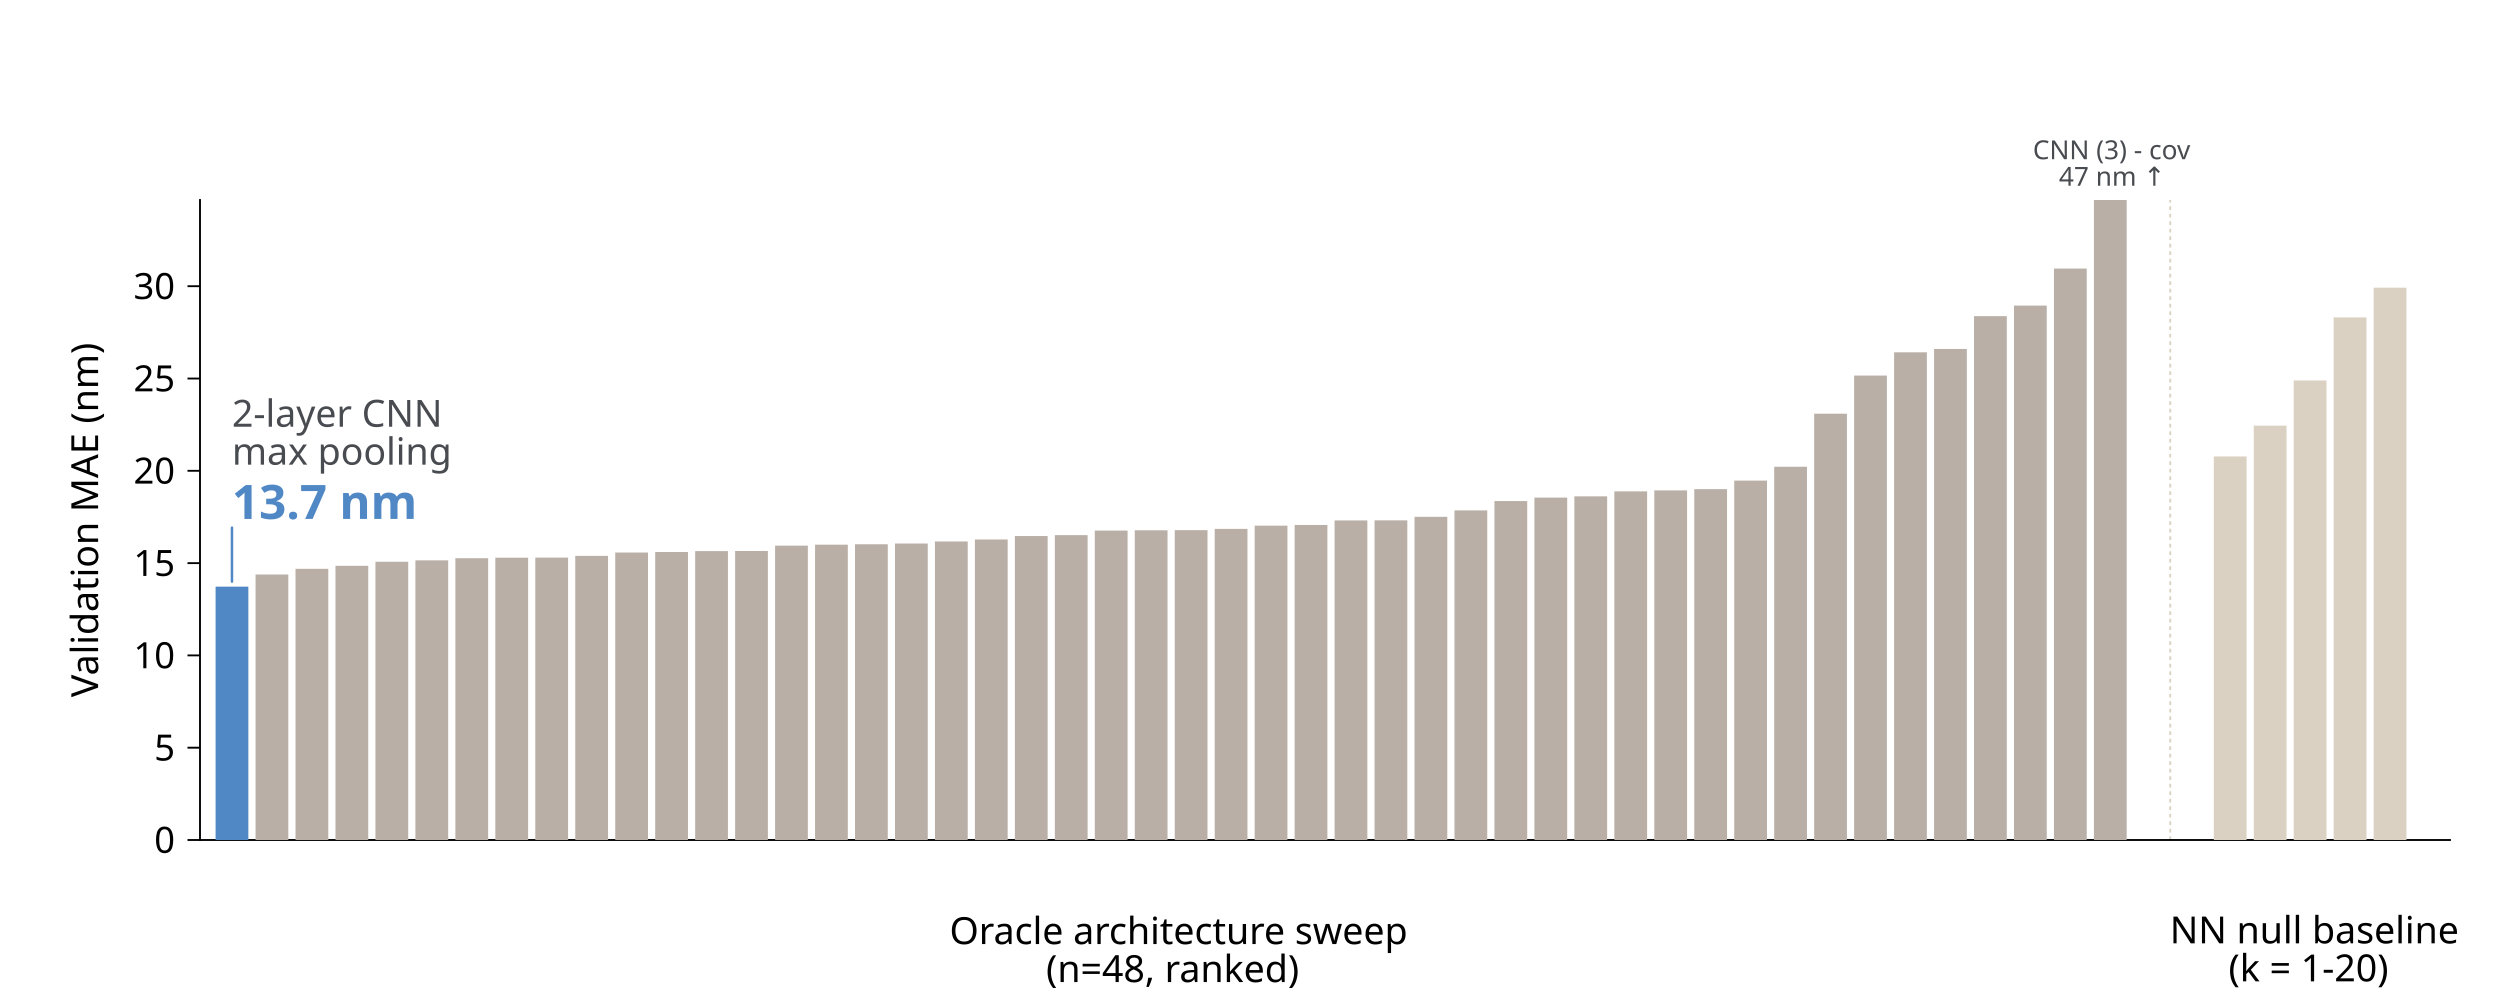
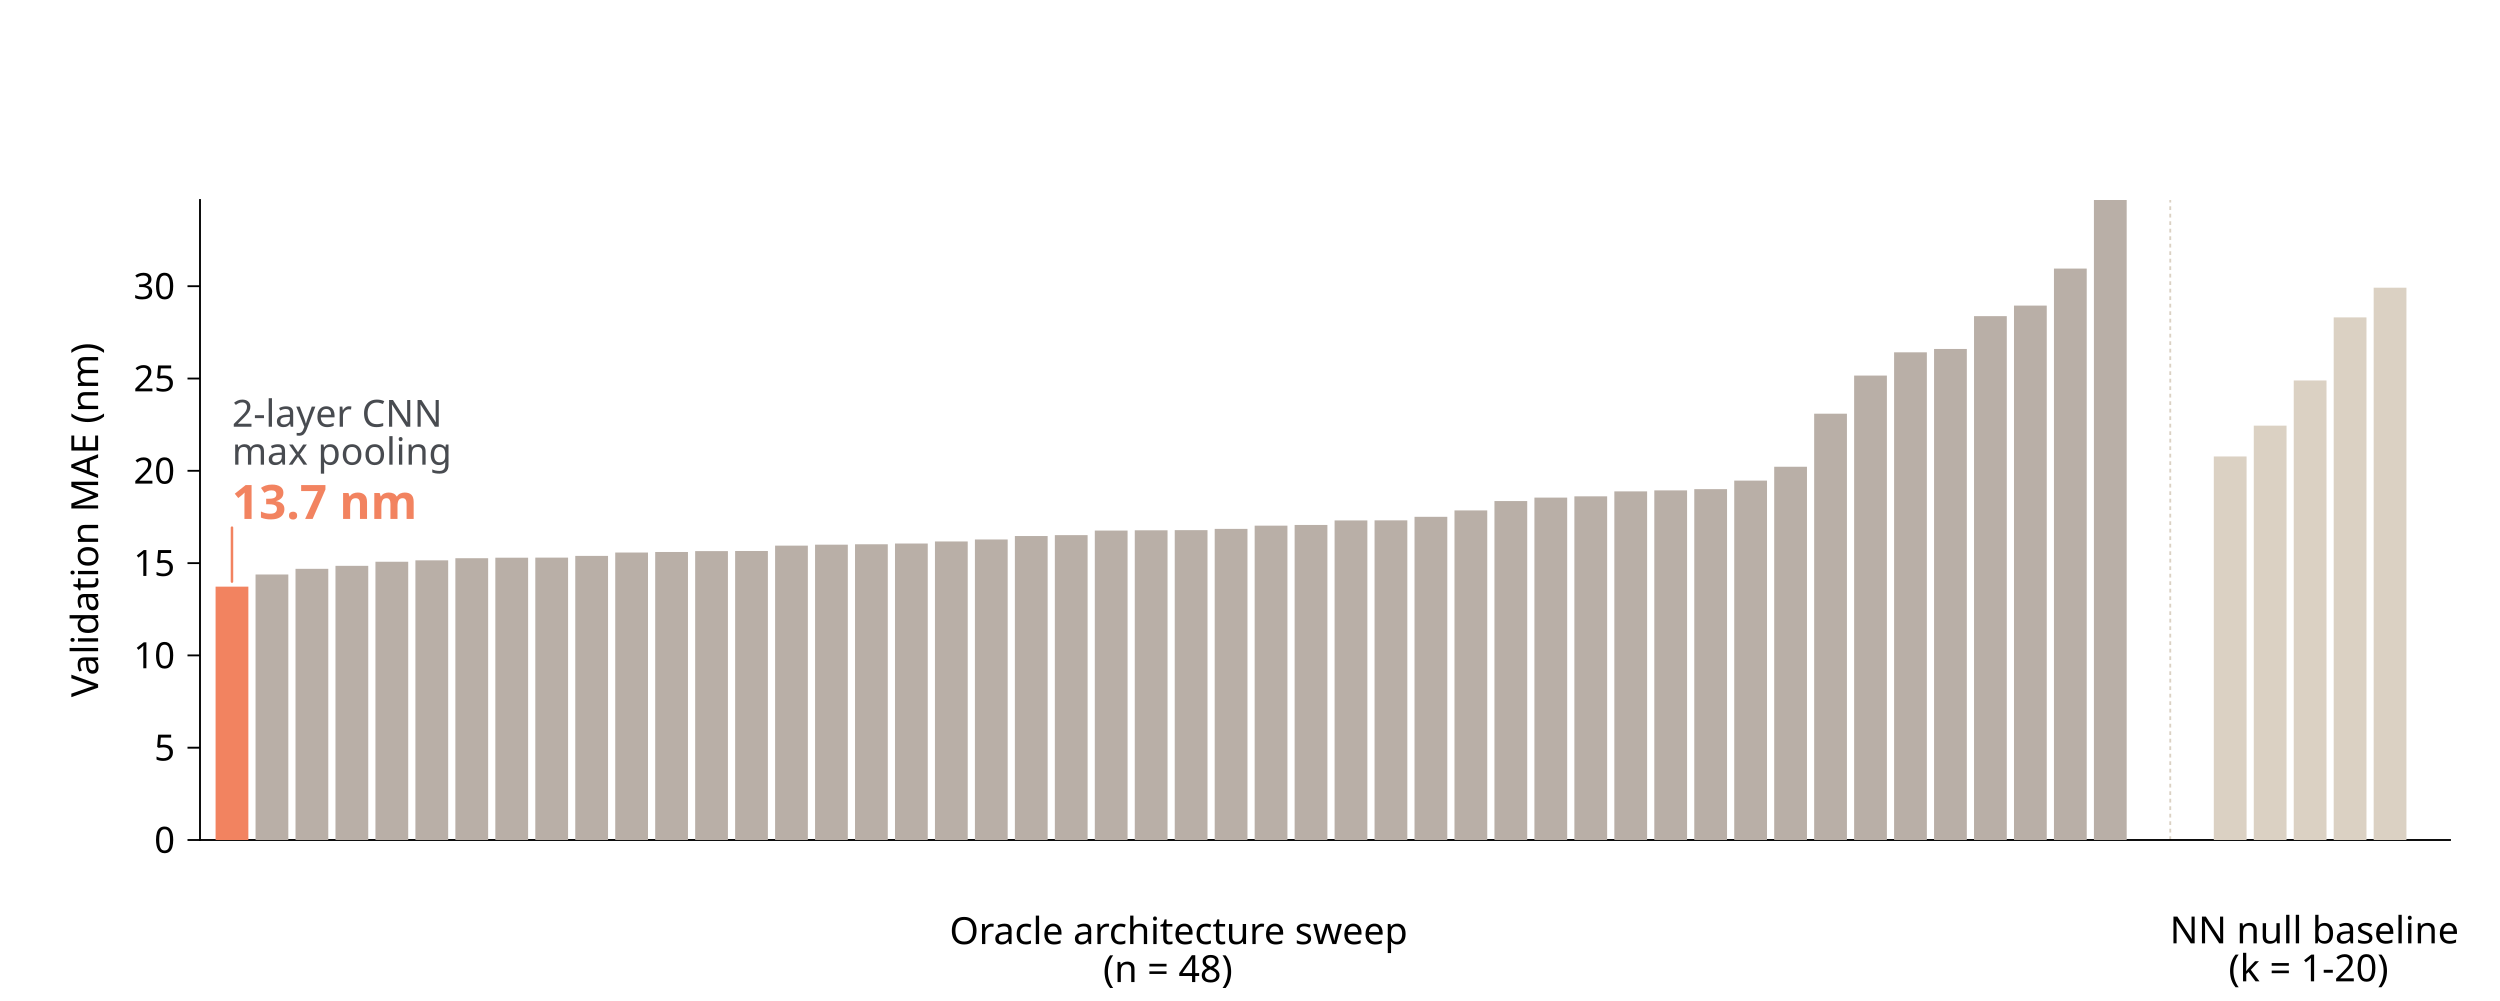
<svg xmlns="http://www.w3.org/2000/svg" xmlns:xlink="http://www.w3.org/1999/xlink" width="1000pt" height="400pt" viewBox="0 0 1000 400" version="1.1">
  <defs>
    <style type="text/css">*{stroke-linejoin: round; stroke-linecap: butt}</style>
  </defs>
  <g id="figure_1">
    <g id="patch_1">
      <path d="M 0 400  L 1000 400  L 1000 0  L 0 0  L 0 400  z " style="fill: none" />
    </g>
    <g id="axes_1">
      <g id="patch_2">
        <path d="M 80 336  L 980 336  L 980 80  L 80 80  L 80 336  z " style="fill: none" />
      </g>
      <g id="matplotlib.axis_1" />
      <g id="matplotlib.axis_2">
        <g id="ytick_1">
          <g id="line2d_1">
            <defs>
-               <path id="m1424b838b2" d="M 0 0  L -5 0  " style="stroke: #000000; stroke-width: 0.75" />
+               <path id="mfc82726fc3" d="M 0 0  L -5 0  " style="stroke: #000000; stroke-width: 0.75" />
            </defs>
            <g>
-               <use xlink:href="#m1424b838b2" x="80" y="336" style="stroke: #000000; stroke-width: 0.75" />
+               <use xlink:href="#mfc82726fc3" x="80" y="336" style="stroke: #000000; stroke-width: 0.75" />
            </g>
          </g>
          <g id="text_1">
            <text style="font-size: 14.5px; font-family: 'Atkinson Hyperlegible Mono'; text-anchor: end" x="70" y="341.133" transform="rotate(-0 70 341.1328)">0</text>
          </g>
        </g>
        <g id="ytick_2">
          <g id="line2d_2">
            <g>
-               <use xlink:href="#m1424b838b2" x="80" y="299.081" style="stroke: #000000; stroke-width: 0.75" />
+               <use xlink:href="#mfc82726fc3" x="80" y="299.081" style="stroke: #000000; stroke-width: 0.75" />
            </g>
          </g>
          <g id="text_2">
            <text style="font-size: 14.5px; font-family: 'Atkinson Hyperlegible Mono'; text-anchor: end" x="70" y="304.214" transform="rotate(-0 70 304.2135)">5</text>
          </g>
        </g>
        <g id="ytick_3">
          <g id="line2d_3">
            <g>
-               <use xlink:href="#m1424b838b2" x="80" y="262.161" style="stroke: #000000; stroke-width: 0.75" />
+               <use xlink:href="#mfc82726fc3" x="80" y="262.161" style="stroke: #000000; stroke-width: 0.75" />
            </g>
          </g>
          <g id="text_3">
            <text style="font-size: 14.5px; font-family: 'Atkinson Hyperlegible Mono'; text-anchor: end" x="70" y="267.294" transform="rotate(-0 70 267.2943)">10</text>
          </g>
        </g>
        <g id="ytick_4">
          <g id="line2d_4">
            <g>
-               <use xlink:href="#m1424b838b2" x="80" y="225.242" style="stroke: #000000; stroke-width: 0.75" />
+               <use xlink:href="#mfc82726fc3" x="80" y="225.242" style="stroke: #000000; stroke-width: 0.75" />
            </g>
          </g>
          <g id="text_4">
            <text style="font-size: 14.5px; font-family: 'Atkinson Hyperlegible Mono'; text-anchor: end" x="70" y="230.375" transform="rotate(-0 70 230.375)">15</text>
          </g>
        </g>
        <g id="ytick_5">
          <g id="line2d_5">
            <g>
-               <use xlink:href="#m1424b838b2" x="80" y="188.323" style="stroke: #000000; stroke-width: 0.75" />
+               <use xlink:href="#mfc82726fc3" x="80" y="188.323" style="stroke: #000000; stroke-width: 0.75" />
            </g>
          </g>
          <g id="text_5">
            <text style="font-size: 14.5px; font-family: 'Atkinson Hyperlegible Mono'; text-anchor: end" x="70" y="193.456" transform="rotate(-0 70 193.4557)">20</text>
          </g>
        </g>
        <g id="ytick_6">
          <g id="line2d_6">
            <g>
-               <use xlink:href="#m1424b838b2" x="80" y="151.404" style="stroke: #000000; stroke-width: 0.75" />
+               <use xlink:href="#mfc82726fc3" x="80" y="151.404" style="stroke: #000000; stroke-width: 0.75" />
            </g>
          </g>
          <g id="text_6">
            <text style="font-size: 14.5px; font-family: 'Atkinson Hyperlegible Mono'; text-anchor: end" x="70" y="156.536" transform="rotate(-0 70 156.5365)">25</text>
          </g>
        </g>
        <g id="ytick_7">
          <g id="line2d_7">
            <g>
-               <use xlink:href="#m1424b838b2" x="80" y="114.484" style="stroke: #000000; stroke-width: 0.75" />
+               <use xlink:href="#mfc82726fc3" x="80" y="114.484" style="stroke: #000000; stroke-width: 0.75" />
            </g>
          </g>
          <g id="text_7">
            <text style="font-size: 14.5px; font-family: 'Atkinson Hyperlegible Mono'; text-anchor: end" x="70" y="119.617" transform="rotate(-0 70 119.6172)">30</text>
          </g>
        </g>
        <g id="text_8">
          <text style="font-weight: 500; font-size: 15px; font-family: 'Atkinson Hyperlegible Next', 'Noto Sans', 'DejaVu Sans'; text-anchor: middle" x="39.241" y="208" transform="rotate(-90 39.24063 208)">Validation MAE (nm)</text>
        </g>
      </g>
      <g id="line2d_8">
-         <path d="M 868.099 336  L 868.099 80  " clip-path="url(#pbdd499fc5e)" style="fill: none; stroke-dasharray: 1.5,1.5; stroke-dashoffset: 0; stroke: #dbd1c3; stroke-width: 0.75" />
+         <path d="M 868.099 336  L 868.099 80  " clip-path="url(#p61dc56d2ec)" style="fill: none; stroke-dasharray: 1.5,1.5; stroke-dashoffset: 0; stroke: #dbd1c3; stroke-width: 0.75" />
      </g>
      <g id="patch_3">
        <path d="M 80 336  L 80 80  " style="fill: none; stroke: #000000; stroke-width: 0.75; stroke-linejoin: miter; stroke-linecap: square" />
      </g>
      <g id="patch_4">
        <path d="M 80 336  L 980 336  " style="fill: none; stroke: #000000; stroke-width: 0.75; stroke-linejoin: miter; stroke-linecap: square" />
      </g>
      <g id="patch_5">
-         <path d="M 86.234 336  L 99.343 336  L 99.343 234.659  L 86.234 234.659  z " clip-path="url(#pbdd499fc5e)" style="fill: #5088c5" />
+         <path d="M 86.234 336  L 99.343 336  L 99.343 234.659  L 86.234 234.659  z " clip-path="url(#p61dc56d2ec)" style="fill: #f28360" />
      </g>
      <g id="patch_6">
-         <path d="M 102.22 336  L 115.329 336  L 115.329 229.795  L 102.22 229.795  z " clip-path="url(#pbdd499fc5e)" style="fill: #b9afa7" />
+         <path d="M 102.22 336  L 115.329 336  L 115.329 229.795  L 102.22 229.795  z " clip-path="url(#p61dc56d2ec)" style="fill: #b9afa7" />
      </g>
      <g id="patch_7">
-         <path d="M 118.206 336  L 131.314 336  L 131.314 227.531  L 118.206 227.531  z " clip-path="url(#pbdd499fc5e)" style="fill: #b9afa7" />
+         <path d="M 118.206 336  L 131.314 336  L 131.314 227.531  L 118.206 227.531  z " clip-path="url(#p61dc56d2ec)" style="fill: #b9afa7" />
      </g>
      <g id="patch_8">
-         <path d="M 134.192 336  L 147.3 336  L 147.3 226.334  L 134.192 226.334  z " clip-path="url(#pbdd499fc5e)" style="fill: #b9afa7" />
+         <path d="M 134.192 336  L 147.3 336  L 147.3 226.334  L 134.192 226.334  z " clip-path="url(#p61dc56d2ec)" style="fill: #b9afa7" />
      </g>
      <g id="patch_9">
-         <path d="M 150.178 336  L 163.286 336  L 163.286 224.699  L 150.178 224.699  z " clip-path="url(#pbdd499fc5e)" style="fill: #b9afa7" />
+         <path d="M 150.178 336  L 163.286 336  L 163.286 224.699  L 150.178 224.699  z " clip-path="url(#p61dc56d2ec)" style="fill: #b9afa7" />
      </g>
      <g id="patch_10">
-         <path d="M 166.163 336  L 179.272 336  L 179.272 224.131  L 166.163 224.131  z " clip-path="url(#pbdd499fc5e)" style="fill: #b9afa7" />
+         <path d="M 166.163 336  L 179.272 336  L 179.272 224.131  L 166.163 224.131  z " clip-path="url(#p61dc56d2ec)" style="fill: #b9afa7" />
      </g>
      <g id="patch_11">
-         <path d="M 182.149 336  L 195.258 336  L 195.258 223.285  L 182.149 223.285  z " clip-path="url(#pbdd499fc5e)" style="fill: #b9afa7" />
+         <path d="M 182.149 336  L 195.258 336  L 195.258 223.285  L 182.149 223.285  z " clip-path="url(#p61dc56d2ec)" style="fill: #b9afa7" />
      </g>
      <g id="patch_12">
-         <path d="M 198.135 336  L 211.243 336  L 211.243 223.082  L 198.135 223.082  z " clip-path="url(#pbdd499fc5e)" style="fill: #b9afa7" />
+         <path d="M 198.135 336  L 211.243 336  L 211.243 223.082  L 198.135 223.082  z " clip-path="url(#p61dc56d2ec)" style="fill: #b9afa7" />
      </g>
      <g id="patch_13">
-         <path d="M 214.121 336  L 227.229 336  L 227.229 223.047  L 214.121 223.047  z " clip-path="url(#pbdd499fc5e)" style="fill: #b9afa7" />
+         <path d="M 214.121 336  L 227.229 336  L 227.229 223.047  L 214.121 223.047  z " clip-path="url(#p61dc56d2ec)" style="fill: #b9afa7" />
      </g>
      <g id="patch_14">
-         <path d="M 230.107 336  L 243.215 336  L 243.215 222.358  L 230.107 222.358  z " clip-path="url(#pbdd499fc5e)" style="fill: #b9afa7" />
+         <path d="M 230.107 336  L 243.215 336  L 243.215 222.358  L 230.107 222.358  z " clip-path="url(#p61dc56d2ec)" style="fill: #b9afa7" />
      </g>
      <g id="patch_15">
-         <path d="M 246.092 336  L 259.201 336  L 259.201 221.009  L 246.092 221.009  z " clip-path="url(#pbdd499fc5e)" style="fill: #b9afa7" />
+         <path d="M 246.092 336  L 259.201 336  L 259.201 221.009  L 246.092 221.009  z " clip-path="url(#p61dc56d2ec)" style="fill: #b9afa7" />
      </g>
      <g id="patch_16">
-         <path d="M 262.078 336  L 275.187 336  L 275.187 220.797  L 262.078 220.797  z " clip-path="url(#pbdd499fc5e)" style="fill: #b9afa7" />
+         <path d="M 262.078 336  L 275.187 336  L 275.187 220.797  L 262.078 220.797  z " clip-path="url(#p61dc56d2ec)" style="fill: #b9afa7" />
      </g>
      <g id="patch_17">
-         <path d="M 278.064 336  L 291.172 336  L 291.172 220.443  L 278.064 220.443  z " clip-path="url(#pbdd499fc5e)" style="fill: #b9afa7" />
+         <path d="M 278.064 336  L 291.172 336  L 291.172 220.443  L 278.064 220.443  z " clip-path="url(#p61dc56d2ec)" style="fill: #b9afa7" />
      </g>
      <g id="patch_18">
-         <path d="M 294.05 336  L 307.158 336  L 307.158 220.397  L 294.05 220.397  z " clip-path="url(#pbdd499fc5e)" style="fill: #b9afa7" />
+         <path d="M 294.05 336  L 307.158 336  L 307.158 220.397  L 294.05 220.397  z " clip-path="url(#p61dc56d2ec)" style="fill: #b9afa7" />
      </g>
      <g id="patch_19">
-         <path d="M 310.036 336  L 323.144 336  L 323.144 218.253  L 310.036 218.253  z " clip-path="url(#pbdd499fc5e)" style="fill: #b9afa7" />
+         <path d="M 310.036 336  L 323.144 336  L 323.144 218.253  L 310.036 218.253  z " clip-path="url(#p61dc56d2ec)" style="fill: #b9afa7" />
      </g>
      <g id="patch_20">
-         <path d="M 326.021 336  L 339.13 336  L 339.13 217.872  L 326.021 217.872  z " clip-path="url(#pbdd499fc5e)" style="fill: #b9afa7" />
+         <path d="M 326.021 336  L 339.13 336  L 339.13 217.872  L 326.021 217.872  z " clip-path="url(#p61dc56d2ec)" style="fill: #b9afa7" />
      </g>
      <g id="patch_21">
-         <path d="M 342.007 336  L 355.115 336  L 355.115 217.706  L 342.007 217.706  z " clip-path="url(#pbdd499fc5e)" style="fill: #b9afa7" />
+         <path d="M 342.007 336  L 355.115 336  L 355.115 217.706  L 342.007 217.706  z " clip-path="url(#p61dc56d2ec)" style="fill: #b9afa7" />
      </g>
      <g id="patch_22">
-         <path d="M 357.993 336  L 371.101 336  L 371.101 217.408  L 357.993 217.408  z " clip-path="url(#pbdd499fc5e)" style="fill: #b9afa7" />
+         <path d="M 357.993 336  L 371.101 336  L 371.101 217.408  L 357.993 217.408  z " clip-path="url(#p61dc56d2ec)" style="fill: #b9afa7" />
      </g>
      <g id="patch_23">
-         <path d="M 373.979 336  L 387.087 336  L 387.087 216.585  L 373.979 216.585  z " clip-path="url(#pbdd499fc5e)" style="fill: #b9afa7" />
+         <path d="M 373.979 336  L 387.087 336  L 387.087 216.585  L 373.979 216.585  z " clip-path="url(#p61dc56d2ec)" style="fill: #b9afa7" />
      </g>
      <g id="patch_24">
-         <path d="M 389.964 336  L 403.073 336  L 403.073 215.79  L 389.964 215.79  z " clip-path="url(#pbdd499fc5e)" style="fill: #b9afa7" />
+         <path d="M 389.964 336  L 403.073 336  L 403.073 215.79  L 389.964 215.79  z " clip-path="url(#p61dc56d2ec)" style="fill: #b9afa7" />
      </g>
      <g id="patch_25">
-         <path d="M 405.95 336  L 419.059 336  L 419.059 214.41  L 405.95 214.41  z " clip-path="url(#pbdd499fc5e)" style="fill: #b9afa7" />
+         <path d="M 405.95 336  L 419.059 336  L 419.059 214.41  L 405.95 214.41  z " clip-path="url(#p61dc56d2ec)" style="fill: #b9afa7" />
      </g>
      <g id="patch_26">
-         <path d="M 421.936 336  L 435.044 336  L 435.044 214.051  L 421.936 214.051  z " clip-path="url(#pbdd499fc5e)" style="fill: #b9afa7" />
+         <path d="M 421.936 336  L 435.044 336  L 435.044 214.051  L 421.936 214.051  z " clip-path="url(#p61dc56d2ec)" style="fill: #b9afa7" />
      </g>
      <g id="patch_27">
-         <path d="M 437.922 336  L 451.03 336  L 451.03 212.223  L 437.922 212.223  z " clip-path="url(#pbdd499fc5e)" style="fill: #b9afa7" />
+         <path d="M 437.922 336  L 451.03 336  L 451.03 212.223  L 437.922 212.223  z " clip-path="url(#p61dc56d2ec)" style="fill: #b9afa7" />
      </g>
      <g id="patch_28">
-         <path d="M 453.908 336  L 467.016 336  L 467.016 212.114  L 453.908 212.114  z " clip-path="url(#pbdd499fc5e)" style="fill: #b9afa7" />
+         <path d="M 453.908 336  L 467.016 336  L 467.016 212.114  L 453.908 212.114  z " clip-path="url(#p61dc56d2ec)" style="fill: #b9afa7" />
      </g>
      <g id="patch_29">
-         <path d="M 469.893 336  L 483.002 336  L 483.002 212.055  L 469.893 212.055  z " clip-path="url(#pbdd499fc5e)" style="fill: #b9afa7" />
+         <path d="M 469.893 336  L 483.002 336  L 483.002 212.055  L 469.893 212.055  z " clip-path="url(#p61dc56d2ec)" style="fill: #b9afa7" />
      </g>
      <g id="patch_30">
-         <path d="M 485.879 336  L 498.988 336  L 498.988 211.556  L 485.879 211.556  z " clip-path="url(#pbdd499fc5e)" style="fill: #b9afa7" />
+         <path d="M 485.879 336  L 498.988 336  L 498.988 211.556  L 485.879 211.556  z " clip-path="url(#p61dc56d2ec)" style="fill: #b9afa7" />
      </g>
      <g id="patch_31">
-         <path d="M 501.865 336  L 514.973 336  L 514.973 210.262  L 501.865 210.262  z " clip-path="url(#pbdd499fc5e)" style="fill: #b9afa7" />
+         <path d="M 501.865 336  L 514.973 336  L 514.973 210.262  L 501.865 210.262  z " clip-path="url(#p61dc56d2ec)" style="fill: #b9afa7" />
      </g>
      <g id="patch_32">
-         <path d="M 517.851 336  L 530.959 336  L 530.959 209.983  L 517.851 209.983  z " clip-path="url(#pbdd499fc5e)" style="fill: #b9afa7" />
+         <path d="M 517.851 336  L 530.959 336  L 530.959 209.983  L 517.851 209.983  z " clip-path="url(#p61dc56d2ec)" style="fill: #b9afa7" />
      </g>
      <g id="patch_33">
-         <path d="M 533.837 336  L 546.945 336  L 546.945 208.169  L 533.837 208.169  z " clip-path="url(#pbdd499fc5e)" style="fill: #b9afa7" />
+         <path d="M 533.837 336  L 546.945 336  L 546.945 208.169  L 533.837 208.169  z " clip-path="url(#p61dc56d2ec)" style="fill: #b9afa7" />
      </g>
      <g id="patch_34">
-         <path d="M 549.822 336  L 562.931 336  L 562.931 208.138  L 549.822 208.138  z " clip-path="url(#pbdd499fc5e)" style="fill: #b9afa7" />
+         <path d="M 549.822 336  L 562.931 336  L 562.931 208.138  L 549.822 208.138  z " clip-path="url(#p61dc56d2ec)" style="fill: #b9afa7" />
      </g>
      <g id="patch_35">
-         <path d="M 565.808 336  L 578.917 336  L 578.917 206.727  L 565.808 206.727  z " clip-path="url(#pbdd499fc5e)" style="fill: #b9afa7" />
+         <path d="M 565.808 336  L 578.917 336  L 578.917 206.727  L 565.808 206.727  z " clip-path="url(#p61dc56d2ec)" style="fill: #b9afa7" />
      </g>
      <g id="patch_36">
-         <path d="M 581.794 336  L 594.902 336  L 594.902 204.164  L 581.794 204.164  z " clip-path="url(#pbdd499fc5e)" style="fill: #b9afa7" />
+         <path d="M 581.794 336  L 594.902 336  L 594.902 204.164  L 581.794 204.164  z " clip-path="url(#p61dc56d2ec)" style="fill: #b9afa7" />
      </g>
      <g id="patch_37">
-         <path d="M 597.78 336  L 610.888 336  L 610.888 200.42  L 597.78 200.42  z " clip-path="url(#pbdd499fc5e)" style="fill: #b9afa7" />
+         <path d="M 597.78 336  L 610.888 336  L 610.888 200.42  L 597.78 200.42  z " clip-path="url(#p61dc56d2ec)" style="fill: #b9afa7" />
      </g>
      <g id="patch_38">
-         <path d="M 613.766 336  L 626.874 336  L 626.874 199.042  L 613.766 199.042  z " clip-path="url(#pbdd499fc5e)" style="fill: #b9afa7" />
+         <path d="M 613.766 336  L 626.874 336  L 626.874 199.042  L 613.766 199.042  z " clip-path="url(#p61dc56d2ec)" style="fill: #b9afa7" />
      </g>
      <g id="patch_39">
-         <path d="M 629.751 336  L 642.86 336  L 642.86 198.532  L 629.751 198.532  z " clip-path="url(#pbdd499fc5e)" style="fill: #b9afa7" />
+         <path d="M 629.751 336  L 642.86 336  L 642.86 198.532  L 629.751 198.532  z " clip-path="url(#p61dc56d2ec)" style="fill: #b9afa7" />
      </g>
      <g id="patch_40">
-         <path d="M 645.737 336  L 658.845 336  L 658.845 196.551  L 645.737 196.551  z " clip-path="url(#pbdd499fc5e)" style="fill: #b9afa7" />
+         <path d="M 645.737 336  L 658.845 336  L 658.845 196.551  L 645.737 196.551  z " clip-path="url(#p61dc56d2ec)" style="fill: #b9afa7" />
      </g>
      <g id="patch_41">
-         <path d="M 661.723 336  L 674.831 336  L 674.831 196.153  L 661.723 196.153  z " clip-path="url(#pbdd499fc5e)" style="fill: #b9afa7" />
+         <path d="M 661.723 336  L 674.831 336  L 674.831 196.153  L 661.723 196.153  z " clip-path="url(#p61dc56d2ec)" style="fill: #b9afa7" />
      </g>
      <g id="patch_42">
-         <path d="M 677.709 336  L 690.817 336  L 690.817 195.656  L 677.709 195.656  z " clip-path="url(#pbdd499fc5e)" style="fill: #b9afa7" />
+         <path d="M 677.709 336  L 690.817 336  L 690.817 195.656  L 677.709 195.656  z " clip-path="url(#p61dc56d2ec)" style="fill: #b9afa7" />
      </g>
      <g id="patch_43">
-         <path d="M 693.694 336  L 706.803 336  L 706.803 192.24  L 693.694 192.24  z " clip-path="url(#pbdd499fc5e)" style="fill: #b9afa7" />
+         <path d="M 693.694 336  L 706.803 336  L 706.803 192.24  L 693.694 192.24  z " clip-path="url(#p61dc56d2ec)" style="fill: #b9afa7" />
      </g>
      <g id="patch_44">
-         <path d="M 709.68 336  L 722.789 336  L 722.789 186.7  L 709.68 186.7  z " clip-path="url(#pbdd499fc5e)" style="fill: #b9afa7" />
+         <path d="M 709.68 336  L 722.789 336  L 722.789 186.7  L 709.68 186.7  z " clip-path="url(#p61dc56d2ec)" style="fill: #b9afa7" />
      </g>
      <g id="patch_45">
-         <path d="M 725.666 336  L 738.774 336  L 738.774 165.479  L 725.666 165.479  z " clip-path="url(#pbdd499fc5e)" style="fill: #b9afa7" />
+         <path d="M 725.666 336  L 738.774 336  L 738.774 165.479  L 725.666 165.479  z " clip-path="url(#p61dc56d2ec)" style="fill: #b9afa7" />
      </g>
      <g id="patch_46">
-         <path d="M 741.652 336  L 754.76 336  L 754.76 150.228  L 741.652 150.228  z " clip-path="url(#pbdd499fc5e)" style="fill: #b9afa7" />
+         <path d="M 741.652 336  L 754.76 336  L 754.76 150.228  L 741.652 150.228  z " clip-path="url(#p61dc56d2ec)" style="fill: #b9afa7" />
      </g>
      <g id="patch_47">
-         <path d="M 757.638 336  L 770.746 336  L 770.746 140.925  L 757.638 140.925  z " clip-path="url(#pbdd499fc5e)" style="fill: #b9afa7" />
+         <path d="M 757.638 336  L 770.746 336  L 770.746 140.925  L 757.638 140.925  z " clip-path="url(#p61dc56d2ec)" style="fill: #b9afa7" />
      </g>
      <g id="patch_48">
-         <path d="M 773.623 336  L 786.732 336  L 786.732 139.588  L 773.623 139.588  z " clip-path="url(#pbdd499fc5e)" style="fill: #b9afa7" />
+         <path d="M 773.623 336  L 786.732 336  L 786.732 139.588  L 773.623 139.588  z " clip-path="url(#p61dc56d2ec)" style="fill: #b9afa7" />
      </g>
      <g id="patch_49">
-         <path d="M 789.609 336  L 802.718 336  L 802.718 126.457  L 789.609 126.457  z " clip-path="url(#pbdd499fc5e)" style="fill: #b9afa7" />
+         <path d="M 789.609 336  L 802.718 336  L 802.718 126.457  L 789.609 126.457  z " clip-path="url(#p61dc56d2ec)" style="fill: #b9afa7" />
      </g>
      <g id="patch_50">
-         <path d="M 805.595 336  L 818.703 336  L 818.703 122.237  L 805.595 122.237  z " clip-path="url(#pbdd499fc5e)" style="fill: #b9afa7" />
+         <path d="M 805.595 336  L 818.703 336  L 818.703 122.237  L 805.595 122.237  z " clip-path="url(#p61dc56d2ec)" style="fill: #b9afa7" />
      </g>
      <g id="patch_51">
-         <path d="M 821.581 336  L 834.689 336  L 834.689 107.429  L 821.581 107.429  z " clip-path="url(#pbdd499fc5e)" style="fill: #b9afa7" />
+         <path d="M 821.581 336  L 834.689 336  L 834.689 107.429  L 821.581 107.429  z " clip-path="url(#p61dc56d2ec)" style="fill: #b9afa7" />
      </g>
      <g id="patch_52">
-         <path d="M 837.567 336  L 850.675 336  L 850.675 -13.226  L 837.567 -13.226  z " clip-path="url(#pbdd499fc5e)" style="fill: #b9afa7" />
+         <path d="M 837.567 336  L 850.675 336  L 850.675 -13.226  L 837.567 -13.226  z " clip-path="url(#p61dc56d2ec)" style="fill: #b9afa7" />
      </g>
      <g id="patch_53">
-         <path d="M 885.524 336  L 898.632 336  L 898.632 182.587  L 885.524 182.587  z " clip-path="url(#pbdd499fc5e)" style="fill: #dbd1c3" />
+         <path d="M 885.524 336  L 898.632 336  L 898.632 182.587  L 885.524 182.587  z " clip-path="url(#p61dc56d2ec)" style="fill: #dbd1c3" />
      </g>
      <g id="patch_54">
-         <path d="M 901.51 336  L 914.618 336  L 914.618 170.259  L 901.51 170.259  z " clip-path="url(#pbdd499fc5e)" style="fill: #dbd1c3" />
+         <path d="M 901.51 336  L 914.618 336  L 914.618 170.259  L 901.51 170.259  z " clip-path="url(#p61dc56d2ec)" style="fill: #dbd1c3" />
      </g>
      <g id="patch_55">
-         <path d="M 917.496 336  L 930.604 336  L 930.604 152.188  L 917.496 152.188  z " clip-path="url(#pbdd499fc5e)" style="fill: #dbd1c3" />
+         <path d="M 917.496 336  L 930.604 336  L 930.604 152.188  L 917.496 152.188  z " clip-path="url(#p61dc56d2ec)" style="fill: #dbd1c3" />
      </g>
      <g id="patch_56">
-         <path d="M 933.481 336  L 946.59 336  L 946.59 126.955  L 933.481 126.955  z " clip-path="url(#pbdd499fc5e)" style="fill: #dbd1c3" />
+         <path d="M 933.481 336  L 946.59 336  L 946.59 126.955  L 933.481 126.955  z " clip-path="url(#p61dc56d2ec)" style="fill: #dbd1c3" />
      </g>
      <g id="patch_57">
-         <path d="M 949.467 336  L 962.575 336  L 962.575 115.079  L 949.467 115.079  z " clip-path="url(#pbdd499fc5e)" style="fill: #dbd1c3" />
+         <path d="M 949.467 336  L 962.575 336  L 962.575 115.079  L 949.467 115.079  z " clip-path="url(#p61dc56d2ec)" style="fill: #dbd1c3" />
      </g>
      <g id="text_9">
-         <text style="font-size: 10.5px; font-family: 'Atkinson Hyperlegible Next', 'Noto Sans', 'DejaVu Sans'; fill: #484b50" transform="translate(813.1409 63.67694)">CNN (3) - cov</text>
-         <text style="font-size: 10.5px; font-family: 'Atkinson Hyperlegible Next', 'Noto Sans', 'DejaVu Sans'; fill: #484b50" transform="translate(823.5564 74.29867)">47 nm ↑</text>
-       </g>
-       <g id="text_10">
        <text style="font-weight: 100; font-size: 15px; font-family: 'Atkinson Hyperlegible Next', 'Noto Sans', 'DejaVu Sans'; fill: #484b50" transform="translate(92.78863 170.6961)">2-layer CNN</text>
        <text style="font-weight: 100; font-size: 15px; font-family: 'Atkinson Hyperlegible Next', 'Noto Sans', 'DejaVu Sans'; fill: #484b50" transform="translate(92.78863 185.8701)">max pooling</text>
      </g>
+       <g id="text_10">
+         <text style="font-weight: 600; font-size: 19px; font-family: 'Atkinson Hyperlegible Mono'; text-anchor: start; fill: #f28360" x="92.789" y="207.581" transform="rotate(-0 92.78863 207.5805)">13.7 nm</text>
+       </g>
+       <g id="patch_58">
+         <path d="M 92.789 211.056  Q 92.789 221.856 92.789 232.657  " style="fill: none; stroke: #f28360; stroke-linecap: round" />
+       </g>
      <g id="text_11">
-         <text style="font-weight: 600; font-size: 19px; font-family: 'Atkinson Hyperlegible Mono'; text-anchor: start; fill: #5088c5" x="92.789" y="207.581" transform="rotate(-0 92.78863 207.5805)">13.7 nm</text>
-       </g>
-       <g id="patch_58">
-         <path d="M 92.789 211.056  Q 92.789 221.856 92.789 232.657  " style="fill: none; stroke: #5088c5; stroke-linecap: round" />
+         <text style="font-weight: 500; font-size: 15px; font-family: 'Atkinson Hyperlegible Next', 'Noto Sans', 'DejaVu Sans'" transform="translate(379.8164 377.6395)">Oracle architecture sweep</text>
+         <text style="font-weight: 500; font-size: 15px; font-family: 'Atkinson Hyperlegible Next', 'Noto Sans', 'DejaVu Sans'" transform="translate(441.2379 392.8331)">(n = 48)</text>
      </g>
      <g id="text_12">
-         <text style="font-weight: 500; font-size: 15px; font-family: 'Atkinson Hyperlegible Next', 'Noto Sans', 'DejaVu Sans'" transform="translate(379.8164 377.6395)">Oracle architecture sweep</text>
-         <text style="font-weight: 500; font-size: 15px; font-family: 'Atkinson Hyperlegible Next', 'Noto Sans', 'DejaVu Sans'" transform="translate(418.4379 392.8331)">(n=48, ranked)</text>
-       </g>
-       <g id="text_13">
        <text style="font-weight: 500; font-size: 15px; font-family: 'Atkinson Hyperlegible Next', 'Noto Sans', 'DejaVu Sans'" transform="translate(867.9298 377.3395)">NN null baseline</text>
        <text style="font-weight: 500; font-size: 15px; font-family: 'Atkinson Hyperlegible Next', 'Noto Sans', 'DejaVu Sans'" transform="translate(891.4271 392.5331)">(k = 1-20)</text>
      </g>
    </g>
  </g>
  <defs>
-     <clipPath id="pbdd499fc5e">
+     <clipPath id="p61dc56d2ec">
      <rect x="80" y="80" width="900" height="256" />
    </clipPath>
  </defs>
</svg>
